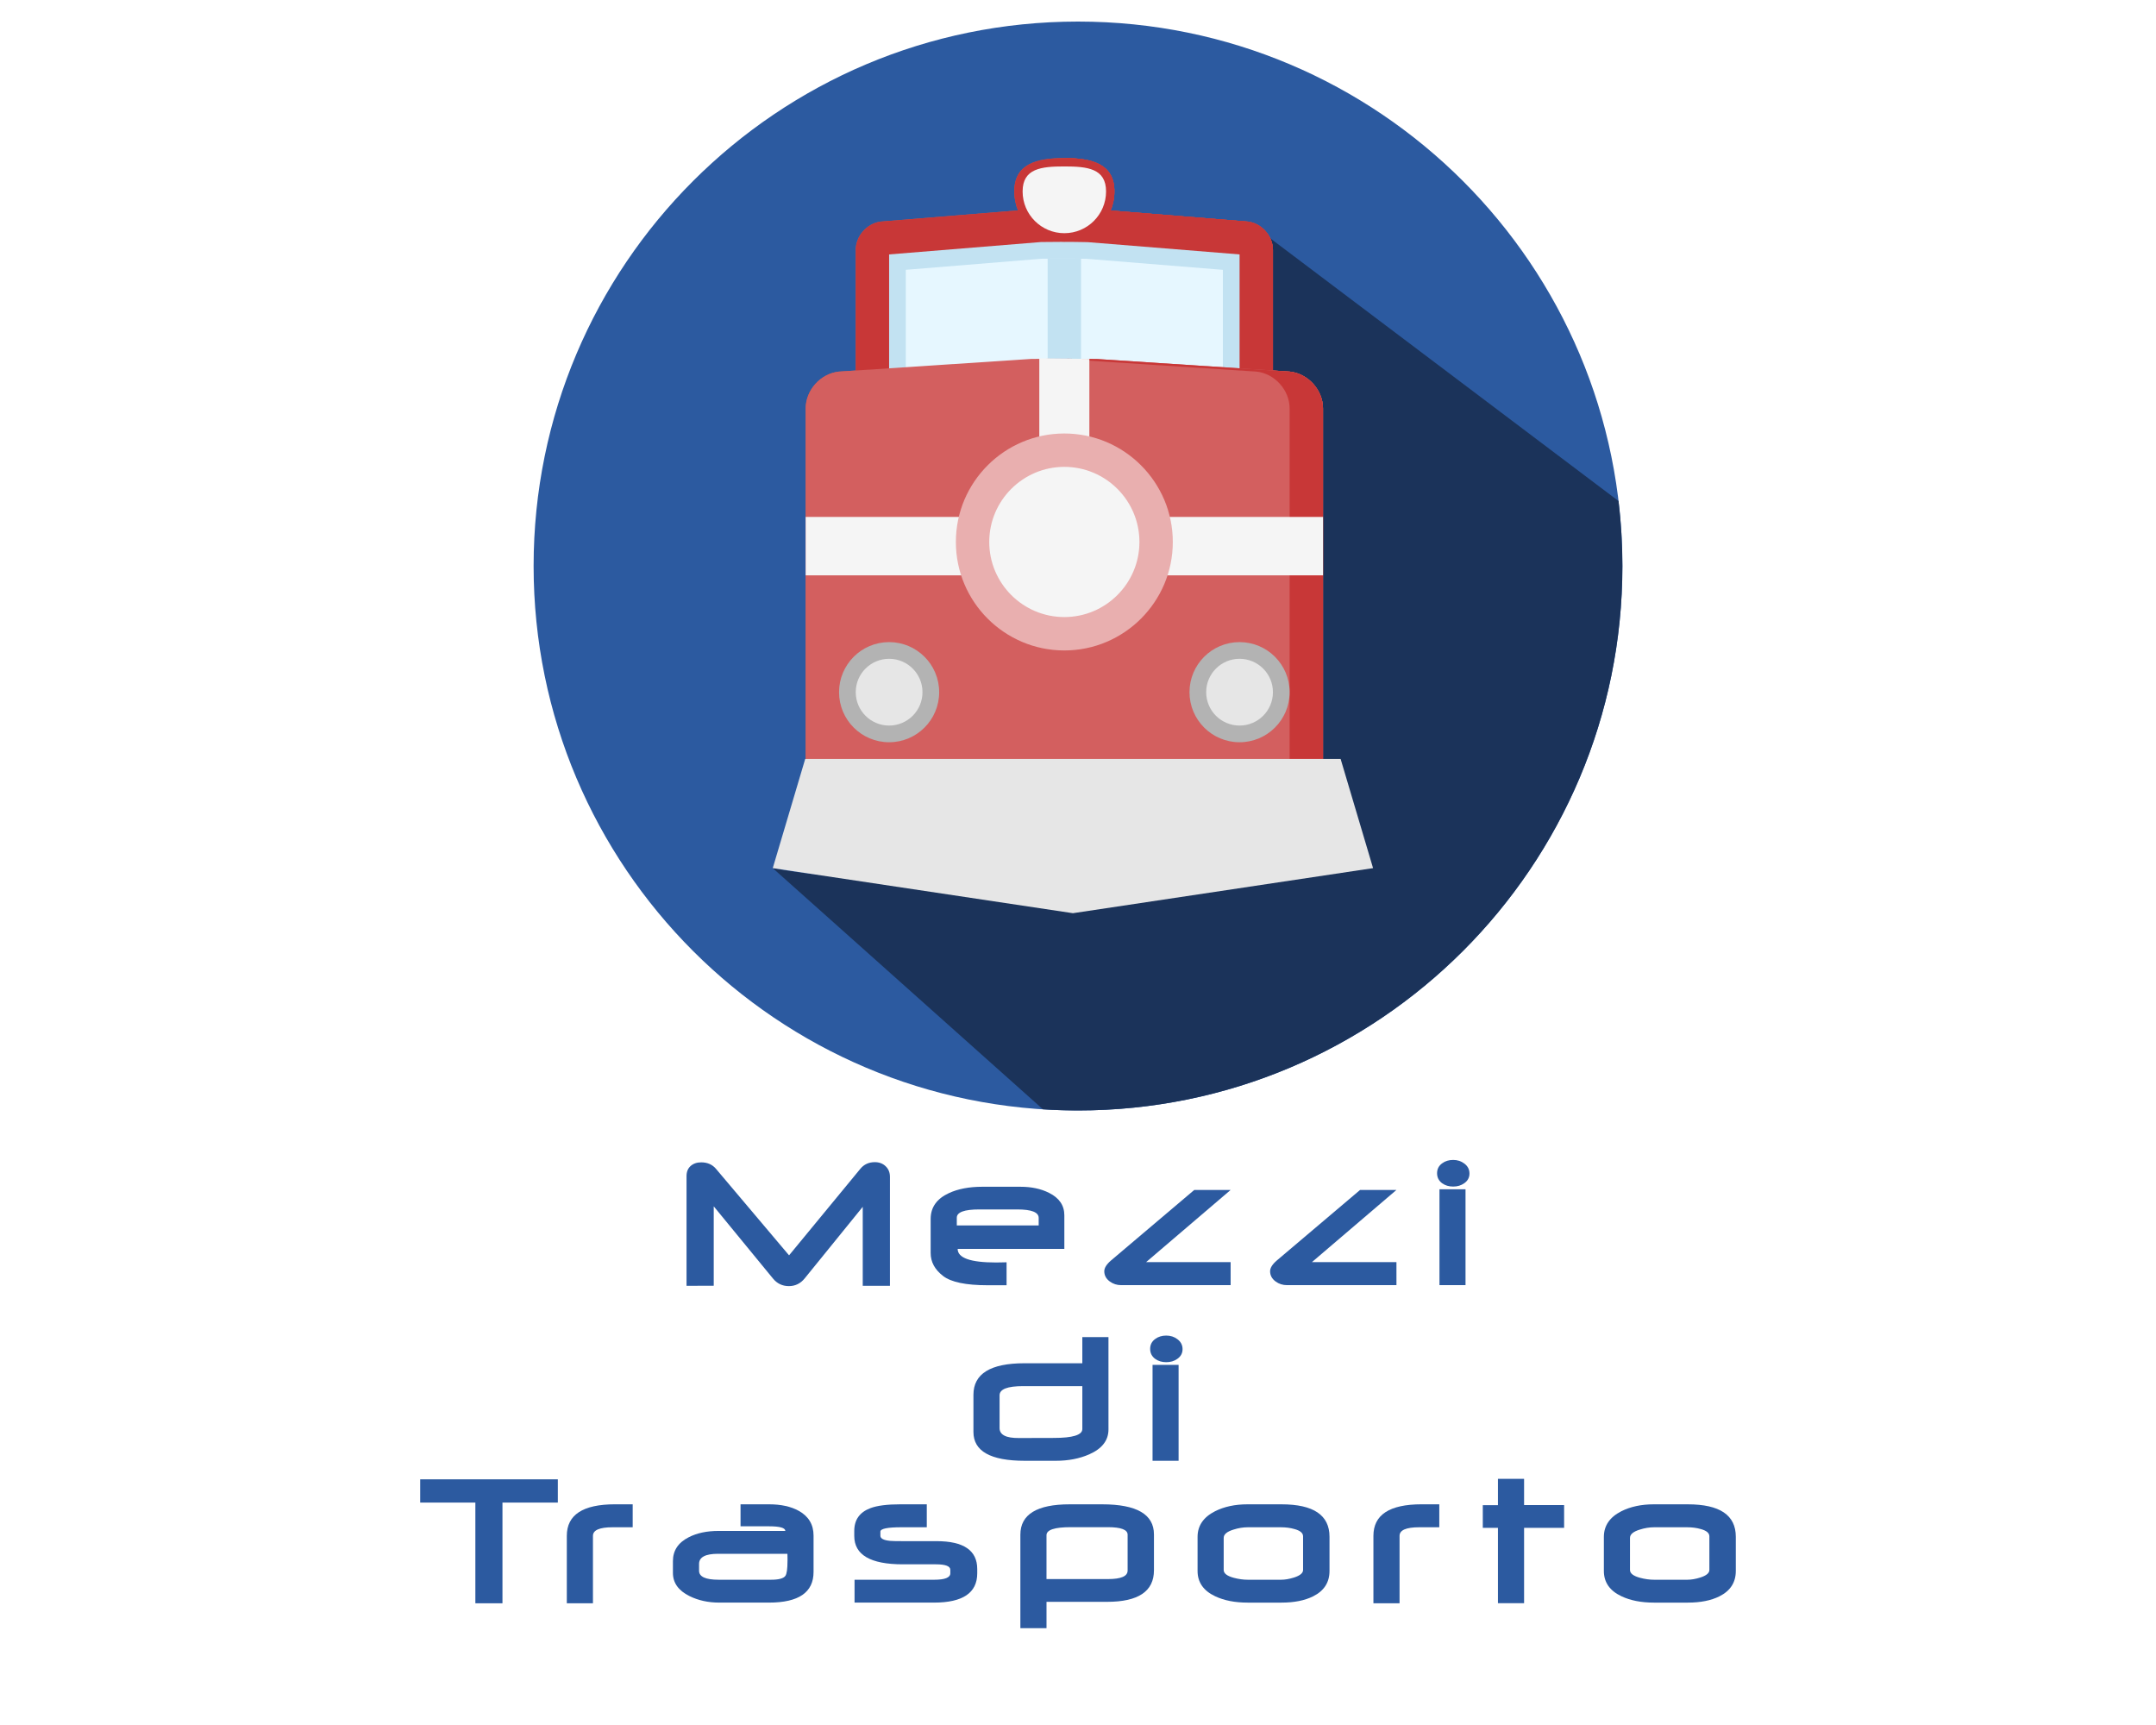
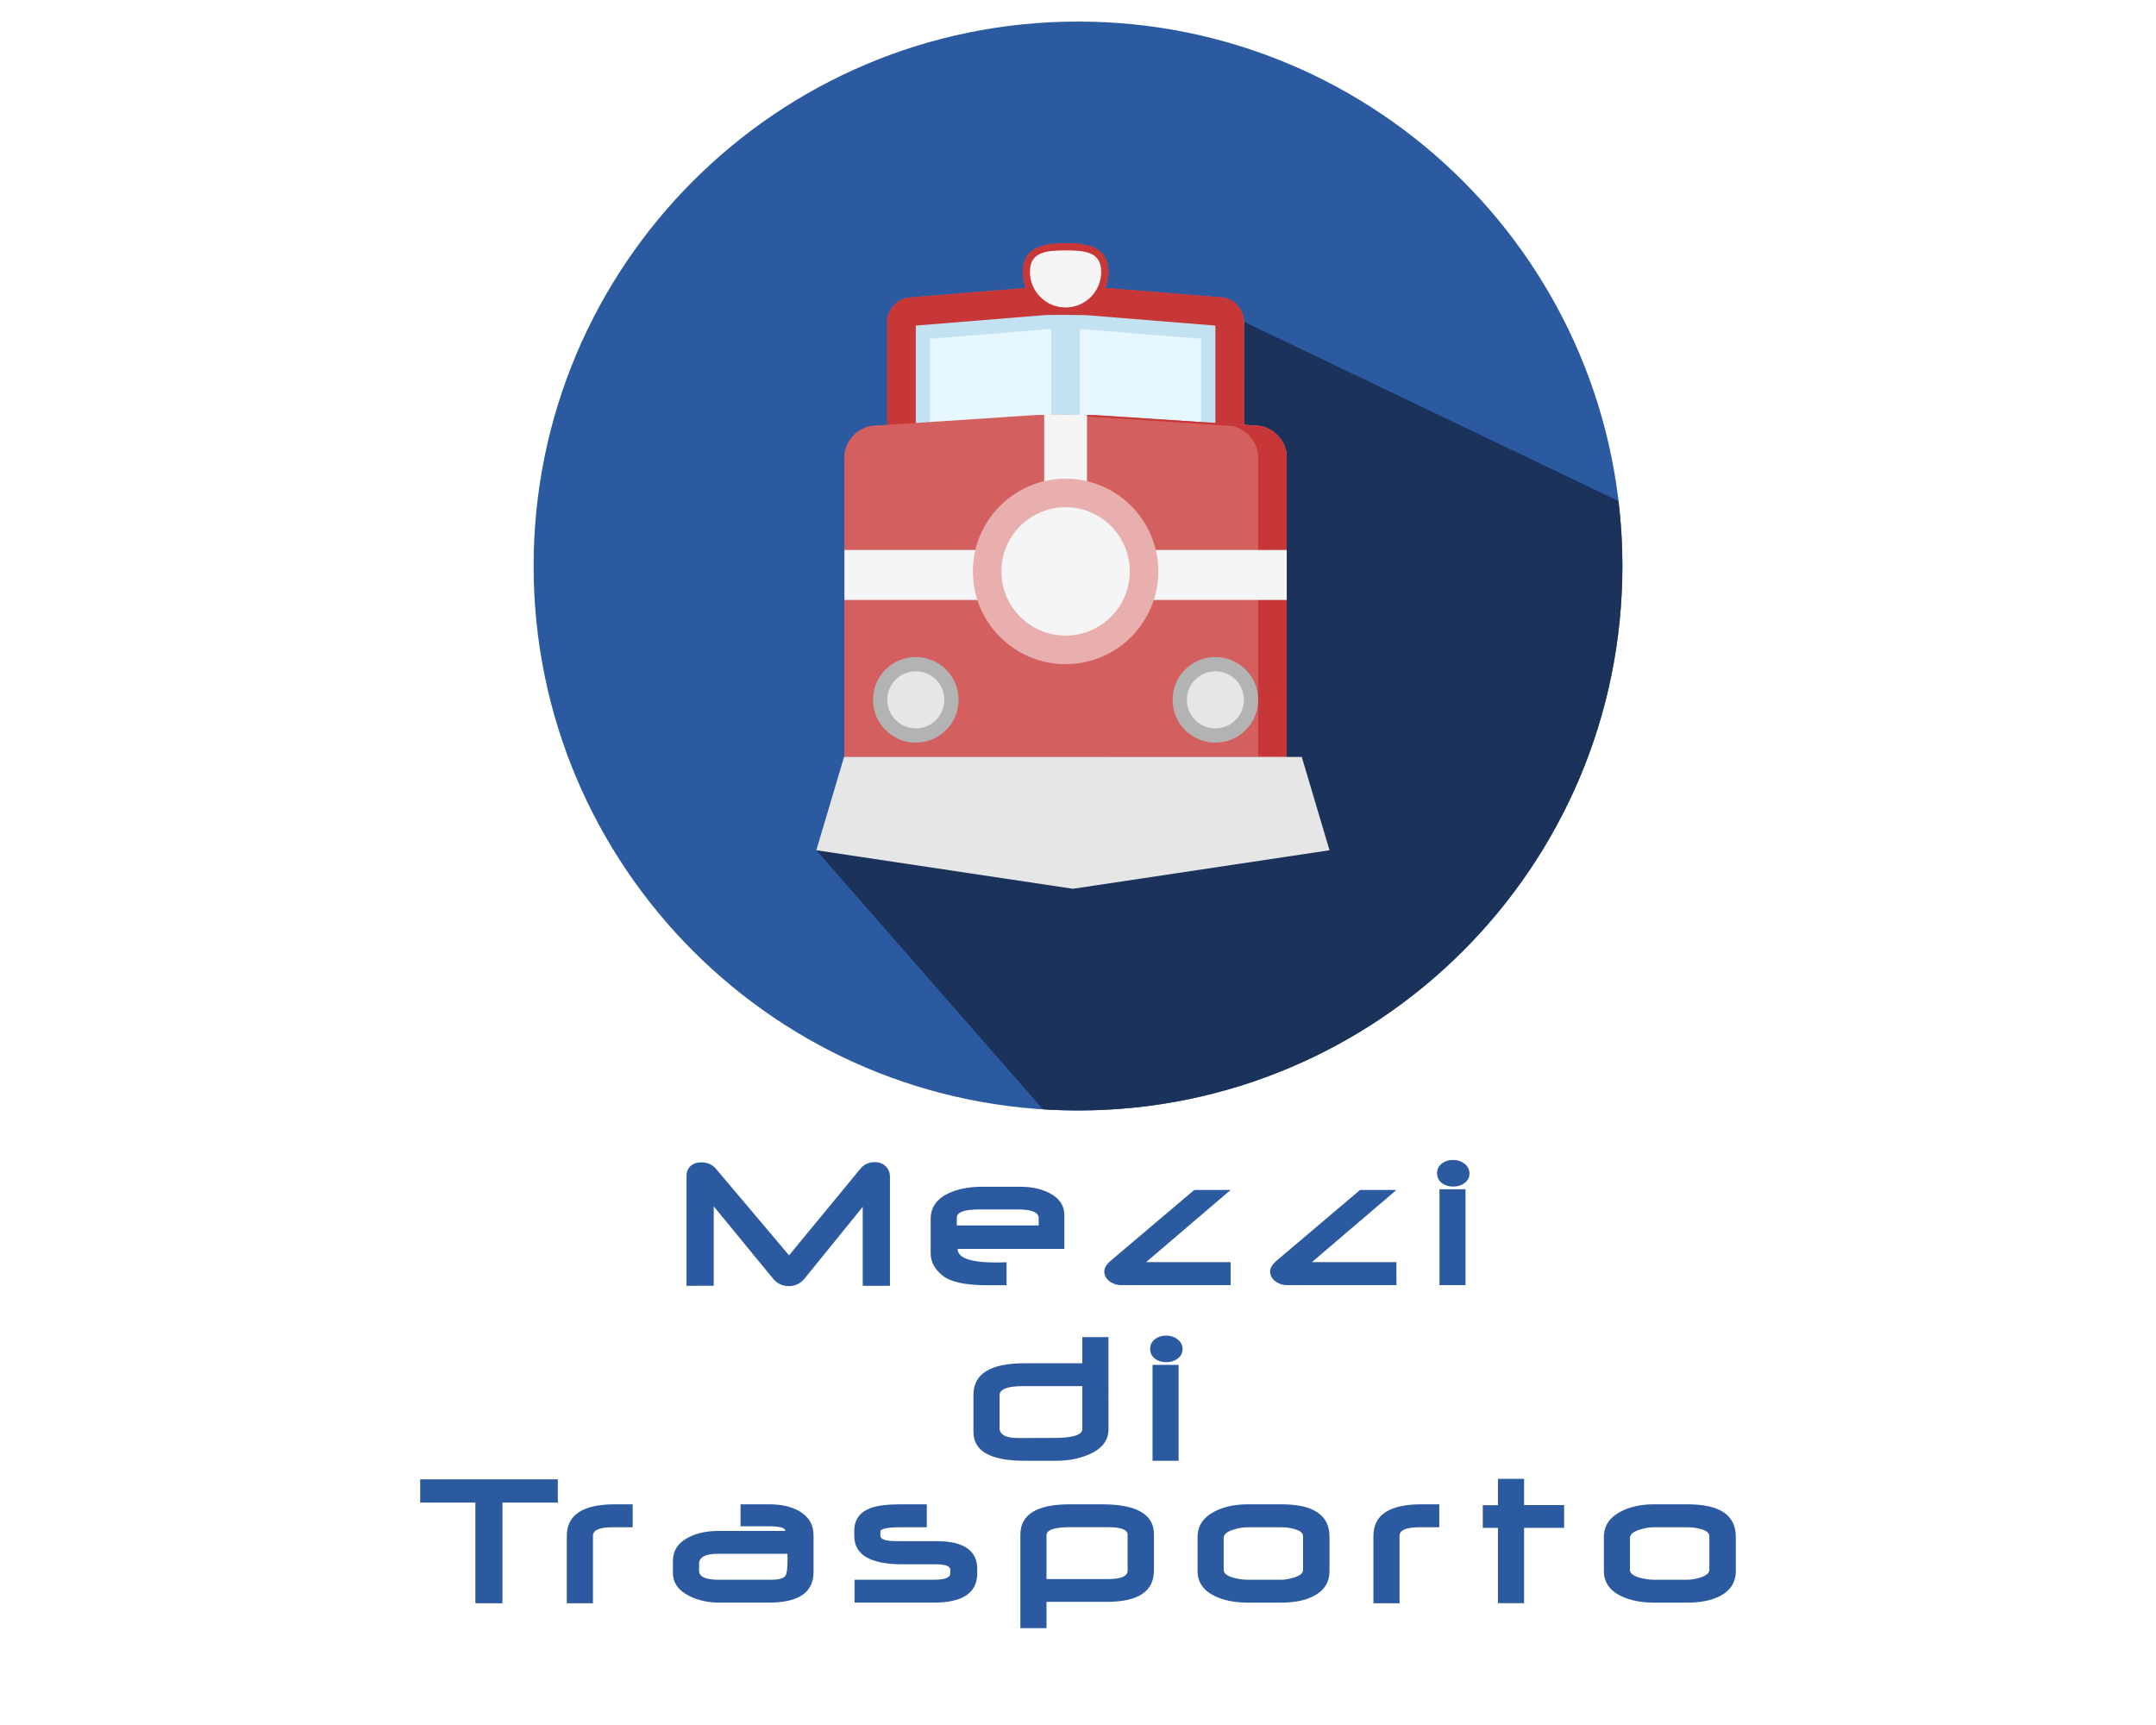
<svg xmlns="http://www.w3.org/2000/svg" version="1.1" id="Layer_1" x="0px" y="0px" viewBox="0 0 200 160" xml:space="preserve" width="200" height="160">
  <defs id="defs53">










	
	






		
		
		
	














</defs>
  <g id="g20">
</g>
  <g id="g22">
</g>
  <g id="g24">
</g>
  <g id="g26">
</g>
  <g id="g28">
</g>
  <g id="g30">
</g>
  <g id="g32">
</g>
  <g id="g34">
</g>
  <g id="g36">
</g>
  <g id="g38">
</g>
  <g id="g40">
</g>
  <g id="g42">
</g>
  <g id="g44">
</g>
  <g id="g46">
</g>
  <g id="g48">
</g>
  <g id="g1038" transform="matrix(0.1147234,0,0,0.1147234,-87.04525,72.83119)">
</g>
  <g id="g1040" transform="matrix(0.1147234,0,0,0.1147234,-87.04525,72.83119)">
</g>
  <g id="g1042" transform="matrix(0.1147234,0,0,0.1147234,-87.04525,72.83119)">
</g>
  <g id="g1044" transform="matrix(0.1147234,0,0,0.1147234,-87.04525,72.83119)">
</g>
  <g id="g1046" transform="matrix(0.1147234,0,0,0.1147234,-87.04525,72.83119)">
</g>
  <g id="g1048" transform="matrix(0.1147234,0,0,0.1147234,-87.04525,72.83119)">
</g>
  <g id="g1050" transform="matrix(0.1147234,0,0,0.1147234,-87.04525,72.83119)">
</g>
  <g id="g1052" transform="matrix(0.1147234,0,0,0.1147234,-87.04525,72.83119)">
</g>
  <g id="g1054" transform="matrix(0.1147234,0,0,0.1147234,-87.04525,72.83119)">
</g>
  <g id="g1056" transform="matrix(0.1147234,0,0,0.1147234,-87.04525,72.83119)">
</g>
  <g id="g1058" transform="matrix(0.1147234,0,0,0.1147234,-87.04525,72.83119)">
</g>
  <g id="g1060" transform="matrix(0.1147234,0,0,0.1147234,-87.04525,72.83119)">
</g>
  <g id="g1062" transform="matrix(0.1147234,0,0,0.1147234,-87.04525,72.83119)">
</g>
  <g id="g1064" transform="matrix(0.1147234,0,0,0.1147234,-87.04525,72.83119)">
</g>
  <g id="g1066" transform="matrix(0.1147234,0,0,0.1147234,-87.04525,72.83119)">
</g>
  <g id="g3215" transform="translate(4.636604,-23.75589)">
    <circle style="fill:#2c5aa0;fill-opacity:1;stroke-width:0.197" cx="95.363" cy="76.256" r="50.5" id="circle2-1" />
-     <path style="fill:#1b335a;fill-opacity:1;stroke-width:0.197" d="M 145.504,70.228 111.144,44.312 c -0.151,23.554 -2.563,67.497 -44.096,59.966 l 25.063,22.371 c 1.076,0.069 2.16,0.107 3.253,0.107 27.89,0 50.5,-22.61 50.5,-50.5 0,-2.04 -0.124,-4.051 -0.359,-6.027 z" id="path4-9" />
+     <path style="fill:#1b335a;fill-opacity:1;stroke-width:0.197" d="M 145.504,70.228 110.754,53.597 c -0.151,23.554 1.323,43.475 -39.666,49.022 l 21.022,24.029 c 1.076,0.069 2.16,0.107 3.253,0.107 27.89,0 50.5,-22.61 50.5,-50.5 0,-2.04 -0.124,-4.051 -0.359,-6.027 z" id="path4-9" />
  </g>
  <path d="m 82.555,119.265 h -2.523 v -7.328 l -5.386,6.639 q -0.582,0.716 -1.467,0.716 -0.904,0 -1.485,-0.716 l -5.485,-6.684 v 7.364 l -2.523,0.009 V 109.083 q 0,-0.591 0.376,-0.931 0.385,-0.34 0.984,-0.34 0.868,0 1.378,0.608 l 6.773,8.017 6.612,-8.026 q 0.51,-0.617 1.342,-0.617 0.617,0 1.011,0.385 0.394,0.376 0.394,0.984 z" id="path3486" style="font-size:18.324px;font-family:Neuropolitical;-inkscape-font-specification:Neuropolitical;letter-spacing:2.945px;fill:#2c5aa0;stroke-width:1.963;stroke-linecap:round;stroke-linejoin:round" />
  <path d="m 98.733,115.838 h -9.896 q 0,1.262 3.552,1.262 0.233,0 0.564,-0.009 0.331,-0.009 0.421,-0.009 v 2.129 h -1.763 q -3.015,0 -4.125,-0.859 -1.154,-0.886 -1.154,-2.129 v -3.158 q 0,-1.619 1.691,-2.398 1.271,-0.591 3.105,-0.591 h 3.525 q 1.539,0 2.657,0.564 1.423,0.707 1.423,2.085 z m -2.38,-2.174 v -0.698 q 0,-0.787 -1.986,-0.787 h -3.525 q -2.085,0 -2.085,0.769 v 0.716 z" id="path3483" style="font-size:18.324px;font-family:Neuropolitical;-inkscape-font-specification:Neuropolitical;letter-spacing:2.945px;fill:#2c5aa0;stroke-width:1.963;stroke-linecap:round;stroke-linejoin:round" />
  <path d="M 114.159,119.202 H 104.004 q -0.591,0 -1.056,-0.34 -0.51,-0.376 -0.51,-0.948 0,-0.465 0.626,-1.002 l 7.721,-6.54 h 3.373 l -7.838,6.693 h 7.838 z" id="path3480" style="font-size:18.324px;font-family:Neuropolitical;-inkscape-font-specification:Neuropolitical;letter-spacing:2.945px;fill:#2c5aa0;stroke-width:1.963;stroke-linecap:round;stroke-linejoin:round" />
  <path d="m 129.541,119.202 h -10.155 q -0.591,0 -1.056,-0.34 -0.51,-0.376 -0.51,-0.948 0,-0.465 0.626,-1.002 l 7.721,-6.54 h 3.373 l -7.838,6.693 h 7.838 z" id="path3477" style="font-size:18.324px;font-family:Neuropolitical;-inkscape-font-specification:Neuropolitical;letter-spacing:2.945px;fill:#2c5aa0;stroke-width:1.963;stroke-linecap:round;stroke-linejoin:round" />
  <path d="m 136.315,108.85 q 0,0.564 -0.492,0.904 -0.429,0.304 -1.02,0.304 -0.599,0 -1.02,-0.304 -0.474,-0.349 -0.474,-0.931 0,-0.582 0.474,-0.922 0.421,-0.313 1.02,-0.313 0.591,0 1.029,0.331 0.483,0.358 0.483,0.931 z m -0.367,10.352 h -2.416 v -8.894 h 2.416 z" id="path3474" style="font-size:18.324px;font-family:Neuropolitical;-inkscape-font-specification:Neuropolitical;letter-spacing:2.945px;fill:#2c5aa0;stroke-width:1.963;stroke-linecap:round;stroke-linejoin:round" />
  <path d="m 102.827,132.586 q 0,1.521 -1.781,2.308 -1.36,0.599 -3.105,0.599 h -2.881 q -4.76,0 -4.76,-2.675 v -3.445 q 0,-2.926 4.733,-2.926 h 5.368 v -2.425 h 2.425 z m -2.425,-0.036 v -3.982 h -5.485 q -2.192,0 -2.192,0.85 v 3.042 q 0,0.939 1.798,0.922 l 3.23,-0.009 q 2.648,0 2.648,-0.823 z" id="path3471" style="font-size:18.324px;font-family:Neuropolitical;-inkscape-font-specification:Neuropolitical;letter-spacing:2.945px;fill:#2c5aa0;stroke-width:1.963;stroke-linecap:round;stroke-linejoin:round" />
  <path d="m 109.699,125.141 q 0,0.564 -0.492,0.904 -0.429,0.304 -1.02,0.304 -0.599,0 -1.02,-0.304 -0.474,-0.349 -0.474,-0.931 0,-0.582 0.474,-0.922 0.421,-0.313 1.02,-0.313 0.591,0 1.029,0.331 0.483,0.358 0.483,0.931 z m -0.367,10.352 h -2.416 v -8.894 h 2.416 z" id="path3468" style="font-size:18.324px;font-family:Neuropolitical;-inkscape-font-specification:Neuropolitical;letter-spacing:2.945px;fill:#2c5aa0;stroke-width:1.963;stroke-linecap:round;stroke-linejoin:round" />
  <path d="m 51.747,139.369 h -5.136 v 9.341 H 44.097 v -9.341 h -5.118 v -2.156 h 12.768 z" id="path3465" style="font-size:18.324px;font-family:Neuropolitical;-inkscape-font-specification:Neuropolitical;letter-spacing:2.945px;fill:#2c5aa0;stroke-width:1.963;stroke-linecap:round;stroke-linejoin:round" />
  <path d="m 58.691,141.659 h -1.861 q -1.825,0 -1.825,0.796 v 6.254 h -2.425 v -6.254 q 0,-2.926 4.474,-2.926 h 1.637 z" id="path3462" style="font-size:18.324px;font-family:Neuropolitical;-inkscape-font-specification:Neuropolitical;letter-spacing:2.945px;fill:#2c5aa0;stroke-width:1.963;stroke-linecap:round;stroke-linejoin:round" />
  <path d="m 75.469,145.802 q 0,2.845 -4.134,2.845 h -4.617 q -1.539,0 -2.765,-0.608 -1.53,-0.761 -1.53,-2.147 v -1.092 q 0,-1.467 1.458,-2.21 1.145,-0.591 2.774,-0.591 h 6.192 q 0,-0.429 -1.512,-0.429 h -2.639 v -2.04 h 2.639 q 1.673,0 2.765,0.608 1.369,0.761 1.369,2.299 z m -2.416,-1.02 v -0.259 l -0.009,-0.403 H 66.611 q -1.763,0 -1.763,0.939 v 0.635 q 0,0.832 1.816,0.832 h 4.867 q 1.065,0 1.324,-0.358 0.197,-0.277 0.197,-1.387 z" id="path3459" style="font-size:18.324px;font-family:Neuropolitical;-inkscape-font-specification:Neuropolitical;letter-spacing:2.945px;fill:#2c5aa0;stroke-width:1.963;stroke-linecap:round;stroke-linejoin:round" />
  <path d="m 90.653,145.927 q 0,2.72 -4.008,2.72 h -7.373 v -2.12 h 7.381 q 1.503,0 1.503,-0.599 v -0.322 q 0,-0.51 -1.342,-0.51 h -3.069 q -4.5,0 -4.5,-2.631 v -0.465 q 0,-1.548 1.494,-2.112 0.939,-0.358 2.8,-0.358 h 2.434 v 2.129 h -2.353 q -1.951,0 -1.951,0.403 v 0.385 q 0,0.385 0.895,0.474 0.242,0.027 1.19,0.027 h 3.132 q 3.767,0 3.767,2.586 z" id="path3456" style="font-size:18.324px;font-family:Neuropolitical;-inkscape-font-specification:Neuropolitical;letter-spacing:2.945px;fill:#2c5aa0;stroke-width:1.963;stroke-linecap:round;stroke-linejoin:round" />
  <path d="m 107.046,145.65 q 0,2.926 -4.348,2.926 h -5.619 v 2.443 H 94.654 v -8.67 q 0,-2.818 4.581,-2.818 h 3.006 q 4.805,0 4.805,2.792 z m -2.443,0.027 v -3.328 q 0,-0.698 -1.834,-0.698 h -3.454 q -2.237,0 -2.237,0.743 v 4.071 h 5.699 q 1.825,0 1.825,-0.787 z" id="path3453" style="font-size:18.324px;font-family:Neuropolitical;-inkscape-font-specification:Neuropolitical;letter-spacing:2.945px;fill:#2c5aa0;stroke-width:1.963;stroke-linecap:round;stroke-linejoin:round" />
  <path d="m 123.331,145.713 q 0,1.593 -1.521,2.353 -1.163,0.582 -2.935,0.582 h -3.14 q -1.772,0 -3.015,-0.591 -1.628,-0.769 -1.628,-2.344 v -3.158 q 0,-1.557 1.619,-2.38 1.279,-0.644 3.015,-0.644 h 3.149 q 4.456,0 4.456,3.006 z m -2.452,-0.089 v -3.123 q 0,-0.465 -0.814,-0.68 -0.564,-0.161 -1.244,-0.161 h -3.069 q -0.653,0 -1.324,0.215 -0.913,0.277 -0.913,0.769 v 2.979 q 0,0.474 0.939,0.725 0.671,0.179 1.306,0.179 h 3.069 q 0.555,0 1.208,-0.206 0.841,-0.268 0.841,-0.698 z" id="path3450" style="font-size:18.324px;font-family:Neuropolitical;-inkscape-font-specification:Neuropolitical;letter-spacing:2.945px;fill:#2c5aa0;stroke-width:1.963;stroke-linecap:round;stroke-linejoin:round" />
  <path d="m 133.515,141.659 h -1.861 q -1.825,0 -1.825,0.796 v 6.254 h -2.425 v -6.254 q 0,-2.926 4.474,-2.926 h 1.637 z" id="path3447" style="font-size:18.324px;font-family:Neuropolitical;-inkscape-font-specification:Neuropolitical;letter-spacing:2.945px;fill:#2c5aa0;stroke-width:1.963;stroke-linecap:round;stroke-linejoin:round" />
  <path d="m 145.094,141.713 h -3.713 v 6.988 h -2.425 v -6.988 h -1.405 v -2.103 h 1.405 v -2.443 h 2.425 v 2.434 h 3.713 z" id="path3444" style="font-size:18.324px;font-family:Neuropolitical;-inkscape-font-specification:Neuropolitical;letter-spacing:2.945px;fill:#2c5aa0;stroke-width:1.963;stroke-linecap:round;stroke-linejoin:round" />
  <path d="m 161.021,145.713 q 0,1.593 -1.521,2.353 -1.163,0.582 -2.935,0.582 h -3.14 q -1.772,0 -3.015,-0.591 -1.628,-0.769 -1.628,-2.344 v -3.158 q 0,-1.557 1.619,-2.38 1.279,-0.644 3.015,-0.644 h 3.149 q 4.456,0 4.456,3.006 z m -2.452,-0.089 v -3.123 q 0,-0.465 -0.814,-0.68 -0.564,-0.161 -1.244,-0.161 h -3.069 q -0.653,0 -1.324,0.215 -0.913,0.277 -0.913,0.769 v 2.979 q 0,0.474 0.939,0.725 0.671,0.179 1.306,0.179 h 3.069 q 0.555,0 1.208,-0.206 0.841,-0.268 0.841,-0.698 z" id="path3441" style="font-size:18.324px;font-family:Neuropolitical;-inkscape-font-specification:Neuropolitical;letter-spacing:2.945px;fill:#2c5aa0;stroke-width:1.963;stroke-linecap:round;stroke-linejoin:round" />
-   <path style="fill:#cc584c;stroke-width:0.194" d="M 118.084,35.562 V 23.178 c 0,-1.277 -1.036,-2.457 -2.303,-2.622 l -14.727,-1.19 c -1.276,-0.033 -3.366,-0.038 -4.643,-0.012 l -14.726,1.202 c -1.266,0.164 -2.303,1.344 -2.303,2.621 v 12.385 z" id="path4103" />
-   <path style="fill:#bf5347;stroke-width:0.194" d="m 115.781,20.556 -14.727,-1.19 c -1.027,-0.026 -2.574,-0.034 -3.807,-0.022 0.544,0.005 1.06,0.012 1.485,0.022 l 14.727,1.19 c 1.266,0.165 2.303,1.344 2.303,2.622 v 12.385 h 2.322 V 23.178 c 0,-1.277 -1.036,-2.457 -2.303,-2.622 z" id="path4105" />
-   <path style="fill:#c2e2f2;stroke-width:0.194" d="M 82.478,34.788 V 23.598 l 14.09,-1.149 c 0.516,-0.01 1.155,-0.015 1.811,-0.015 0.89,0 1.814,0.009 2.513,0.025 l 14.096,1.139 v 11.189 z" id="path4107" />
-   <path style="fill:#cceeff;stroke-width:0.194" d="M 84.026,35.562 V 25.026 l 12.619,-1.029 c 0.499,-0.009 1.108,-0.013 1.734,-0.013 0.858,0 1.749,0.008 2.433,0.023 l 12.628,1.021 v 10.535 z" id="path4109" />
-   <rect id="SVGCleanerId_0" x="97.185" y="23.952" style="fill:#c2e2f2;stroke-width:0.194" width="3.096" height="10.062" />
-   <path style="fill:#cc584c;stroke-width:0.194" d="M 122.728,70.394 V 37.885 c 0,-1.703 -1.386,-3.242 -3.08,-3.417 l -17.82,-1.163 c -1.702,-0.035 -4.489,-0.041 -6.192,-0.012 l -17.82,1.176 c -1.694,0.176 -3.079,1.714 -3.079,3.417 v 32.509 z" id="path4112" />
-   <path style="fill:#bf5347;stroke-width:0.194" d="m 119.648,34.467 -17.82,-1.163 c -1.368,-0.028 -3.426,-0.036 -5.068,-0.024 0.722,0.005 1.409,0.014 1.972,0.024 l 17.82,1.163 c 1.694,0.176 3.08,1.714 3.08,3.417 v 32.509 h 3.096 V 37.885 c 0,-1.703 -1.386,-3.241 -3.08,-3.417 z" id="path4114" />
-   <path style="fill:#994239;stroke-width:0.194" d="M 101.055,47.947 V 33.29 C 99.366,33.268 96.411,33.24 96.411,33.24 V 47.947 H 74.738 v 5.418 h 20.899 5.418 21.673 v -5.418 z" id="path4116" />
-   <circle style="fill:#f5f5f5;stroke-width:0.194" cx="98.733" cy="50.269" r="8.514" id="circle4118" />
-   <circle style="fill:none;stroke:#242424;stroke-width:0.774;stroke-miterlimit:10" cx="98.733" cy="50.269" r="8.514" id="circle4138" />
-   <circle style="fill:#b3b3b3;stroke-width:0.194" cx="82.478" cy="64.202" r="4.644" id="circle4140" />
-   <circle style="fill:#e6e6e6;stroke-width:0.194" cx="82.478" cy="64.202" r="3.096" id="circle4142" />
-   <circle style="fill:#b3b3b3;stroke-width:0.194" cx="114.987" cy="64.202" r="4.644" id="circle4144" />
-   <circle style="fill:#e6e6e6;stroke-width:0.194" cx="114.987" cy="64.202" r="3.096" id="circle4146" />
-   <path style="fill:#cc584c;stroke-width:0.194" d="m 103.377,17.76 c 0,2.564 -2.081,4.644 -4.644,4.644 -2.564,0 -4.644,-2.081 -4.644,-4.644 0,-2.564 2.08,-3.096 4.644,-3.096 2.564,0 4.644,0.533 4.644,3.096 z" id="path4148" />
-   <path style="fill:#bf5347;stroke-width:0.194" d="m 98.733,14.663 c -0.131,0 -0.259,0.002 -0.387,0.005 2.383,0.055 4.257,0.656 4.257,3.091 0,2.434 -1.874,4.428 -4.257,4.625 0.128,0.011 0.256,0.019 0.387,0.019 2.564,0 4.644,-2.081 4.644,-4.644 0,-2.564 -2.08,-3.096 -4.644,-3.096 z" id="path4150" />
-   <path id="SVGCleanerId_1" style="fill:#f5f5f5;stroke-width:0.194" d="m 102.603,17.76 c 0,2.138 -1.732,3.87 -3.87,3.87 -2.137,0 -3.87,-1.732 -3.87,-3.87 0,-2.138 1.733,-2.322 3.87,-2.322 2.138,0 3.87,0.184 3.87,2.322 z" />
-   <path style="fill:#c83737;stroke-width:0.194" d="M 118.084,35.562 V 23.178 c 0,-1.277 -1.036,-2.457 -2.303,-2.622 l -14.727,-1.19 c -1.276,-0.033 -3.366,-0.038 -4.643,-0.012 l -14.726,1.202 c -1.266,0.164 -2.303,1.344 -2.303,2.621 v 12.385 z" id="path4153" />
-   <path style="fill:#c83737;stroke-width:0.194" d="m 115.781,20.556 -14.727,-1.19 c -1.027,-0.026 -2.574,-0.034 -3.807,-0.022 0.544,0.005 1.06,0.012 1.485,0.022 l 14.727,1.19 c 1.266,0.165 2.303,1.344 2.303,2.622 v 12.385 h 2.322 V 23.178 c 0,-1.277 -1.036,-2.457 -2.303,-2.622 z" id="path4155" />
-   <path style="fill:#c2e2f2;stroke-width:0.194" d="M 82.478,34.788 V 23.598 l 14.09,-1.149 c 0.516,-0.01 1.155,-0.015 1.811,-0.015 0.89,0 1.814,0.009 2.513,0.025 l 14.096,1.139 v 11.189 z" id="path4157" />
-   <path style="fill:#e6f7ff;stroke-width:0.194" d="M 84.026,35.562 V 25.026 l 12.619,-1.029 c 0.499,-0.009 1.108,-0.013 1.734,-0.013 0.858,0 1.749,0.008 2.433,0.023 l 12.628,1.021 v 10.535 z" id="path4159" />
-   <g id="g4162" transform="matrix(0.1935089,0,0,0.1935089,49.19442,4.60103)">
-     <rect id="SVGCleanerId_0_1_" x="248" y="100" style="fill:#c2e2f2" width="16" height="52" />
-   </g>
-   <path style="fill:#d35f5f;stroke-width:0.194" d="M 122.728,70.394 V 37.885 c 0,-1.703 -1.386,-3.242 -3.08,-3.417 l -17.82,-1.163 c -1.702,-0.035 -4.489,-0.041 -6.192,-0.012 l -17.82,1.176 c -1.694,0.176 -3.079,1.714 -3.079,3.417 v 32.509 z" id="path4164" />
-   <path style="fill:#c83737;stroke-width:0.194" d="m 119.648,34.467 -17.82,-1.163 c -1.368,-0.028 -3.426,-0.036 -5.068,-0.024 0.722,0.005 1.409,0.014 1.972,0.024 l 17.82,1.163 c 1.694,0.176 3.08,1.714 3.08,3.417 v 32.509 h 3.096 V 37.885 c 0,-1.703 -1.386,-3.241 -3.08,-3.417 z" id="path4166" />
-   <g id="g4172" transform="matrix(0.1935089,0,0,0.1935089,49.19442,4.60103)">
-     <path style="fill:#f5f5f5" d="M 268,224 V 148.256 C 259.272,148.144 244,148 244,148 v 76 H 132 v 28 h 108 28 112 v -28 z" id="path4168" />
-     <circle style="fill:#f5f5f5" cx="256" cy="236" r="44" id="circle4170" />
-   </g>
-   <polygon style="fill:#e6e6e6" points="124,340 388,340 404,407.952 256,436 108,407.952 " id="polygon4174" transform="matrix(0.1881336,0,0,0.1490447,51.36602,19.71886)" />
-   <path style="fill:#e9afaf;stroke-width:0.194" d="m 98.733,60.332 c -5.548,0 -10.062,-4.514 -10.062,-10.062 0,-5.548 4.514,-10.062 10.062,-10.062 5.548,0 10.062,4.514 10.062,10.062 0,5.548 -4.514,10.062 -10.062,10.062 z m 0,-17.029 c -3.842,0 -6.966,3.125 -6.966,6.966 0,3.842 3.126,6.966 6.966,6.966 3.841,0 6.966,-3.125 6.966,-6.966 0,-3.842 -3.126,-6.966 -6.966,-6.966 z" id="path4192" />
-   <circle style="fill:#b3b3b3;stroke-width:0.194" cx="82.478" cy="64.202" r="4.644" id="circle4194" />
-   <circle style="fill:#e6e6e6;stroke-width:0.194" cx="82.478" cy="64.202" r="3.096" id="circle4196" />
-   <circle style="fill:#b3b3b3;stroke-width:0.194" cx="114.987" cy="64.202" r="4.644" id="circle4198" />
-   <circle style="fill:#e6e6e6;stroke-width:0.194" cx="114.987" cy="64.202" r="3.096" id="circle4200" />
-   <path style="fill:#c83737;stroke-width:0.194" d="m 103.377,17.76 c 0,2.564 -2.081,4.644 -4.644,4.644 -2.564,0 -4.644,-2.081 -4.644,-4.644 0,-2.564 2.08,-3.096 4.644,-3.096 2.564,0 4.644,0.533 4.644,3.096 z" id="path4202" />
-   <path style="fill:#c83737;stroke-width:0.194" d="m 98.733,14.663 c -0.131,0 -0.259,0.002 -0.387,0.005 2.383,0.055 4.257,0.656 4.257,3.091 0,2.434 -1.874,4.428 -4.257,4.625 0.128,0.011 0.256,0.019 0.387,0.019 2.564,0 4.644,-2.081 4.644,-4.644 0,-2.564 -2.08,-3.096 -4.644,-3.096 z" id="path4204" />
-   <g id="g4207" transform="matrix(0.1935089,0,0,0.1935089,49.19442,4.60103)">
-     <path id="SVGCleanerId_1_1_" style="fill:#f5f5f5" d="m 276,68 c 0,11.048 -8.952,20 -20,20 -11.044,0 -20,-8.952 -20,-20 0,-11.048 8.956,-12 20,-12 11.048,0 20,0.952 20,12 z" />
+   <g id="g561" transform="matrix(0.854878,0,0,0.854878,14.44373,10.02717)">
+     <path style="fill:#cc584c;stroke-width:0.194" d="M 118.084,35.562 V 23.178 c 0,-1.277 -1.036,-2.457 -2.303,-2.622 l -14.727,-1.19 c -1.276,-0.033 -3.366,-0.038 -4.643,-0.012 l -14.726,1.202 c -1.266,0.164 -2.303,1.344 -2.303,2.621 v 12.385 z" id="path4103" />
+     <path style="fill:#bf5347;stroke-width:0.194" d="m 115.781,20.556 -14.727,-1.19 c -1.027,-0.026 -2.574,-0.034 -3.807,-0.022 0.544,0.005 1.06,0.012 1.485,0.022 l 14.727,1.19 c 1.266,0.165 2.303,1.344 2.303,2.622 v 12.385 h 2.322 V 23.178 c 0,-1.277 -1.036,-2.457 -2.303,-2.622 z" id="path4105" />
+     <path style="fill:#c2e2f2;stroke-width:0.194" d="M 82.478,34.788 V 23.598 l 14.09,-1.149 c 0.516,-0.01 1.155,-0.015 1.811,-0.015 0.89,0 1.814,0.009 2.513,0.025 l 14.096,1.139 v 11.189 z" id="path4107" />
+     <path style="fill:#cceeff;stroke-width:0.194" d="M 84.026,35.562 V 25.026 l 12.619,-1.029 c 0.499,-0.009 1.108,-0.013 1.734,-0.013 0.858,0 1.749,0.008 2.433,0.023 l 12.628,1.021 v 10.535 z" id="path4109" />
+     <rect id="SVGCleanerId_0" x="97.185" y="23.952" style="fill:#c2e2f2;stroke-width:0.194" width="3.096" height="10.062" />
+     <path style="fill:#cc584c;stroke-width:0.194" d="M 122.728,70.394 V 37.885 c 0,-1.703 -1.386,-3.242 -3.08,-3.417 l -17.82,-1.163 c -1.702,-0.035 -4.489,-0.041 -6.192,-0.012 l -17.82,1.176 c -1.694,0.176 -3.079,1.714 -3.079,3.417 v 32.509 z" id="path4112" />
+     <path style="fill:#bf5347;stroke-width:0.194" d="m 119.648,34.467 -17.82,-1.163 c -1.368,-0.028 -3.426,-0.036 -5.068,-0.024 0.722,0.005 1.409,0.014 1.972,0.024 l 17.82,1.163 c 1.694,0.176 3.08,1.714 3.08,3.417 v 32.509 h 3.096 V 37.885 c 0,-1.703 -1.386,-3.241 -3.08,-3.417 z" id="path4114" />
+     <path style="fill:#994239;stroke-width:0.194" d="M 101.055,47.947 V 33.29 C 99.366,33.268 96.411,33.24 96.411,33.24 V 47.947 H 74.738 v 5.418 h 20.899 5.418 21.673 v -5.418 z" id="path4116" />
+     <circle style="fill:#f5f5f5;stroke-width:0.194" cx="98.733" cy="50.269" r="8.514" id="circle4118" />
+     <circle style="fill:none;stroke:#242424;stroke-width:0.774;stroke-miterlimit:10" cx="98.733" cy="50.269" r="8.514" id="circle4138" />
+     <circle style="fill:#b3b3b3;stroke-width:0.194" cx="82.478" cy="64.202" r="4.644" id="circle4140" />
+     <circle style="fill:#e6e6e6;stroke-width:0.194" cx="82.478" cy="64.202" r="3.096" id="circle4142" />
+     <circle style="fill:#b3b3b3;stroke-width:0.194" cx="114.987" cy="64.202" r="4.644" id="circle4144" />
+     <circle style="fill:#e6e6e6;stroke-width:0.194" cx="114.987" cy="64.202" r="3.096" id="circle4146" />
+     <path style="fill:#cc584c;stroke-width:0.194" d="m 103.377,17.76 c 0,2.564 -2.081,4.644 -4.644,4.644 -2.564,0 -4.644,-2.081 -4.644,-4.644 0,-2.564 2.08,-3.096 4.644,-3.096 2.564,0 4.644,0.533 4.644,3.096 z" id="path4148" />
+     <path style="fill:#bf5347;stroke-width:0.194" d="m 98.733,14.663 c -0.131,0 -0.259,0.002 -0.387,0.005 2.383,0.055 4.257,0.656 4.257,3.091 0,2.434 -1.874,4.428 -4.257,4.625 0.128,0.011 0.256,0.019 0.387,0.019 2.564,0 4.644,-2.081 4.644,-4.644 0,-2.564 -2.08,-3.096 -4.644,-3.096 z" id="path4150" />
+     <path id="SVGCleanerId_1" style="fill:#f5f5f5;stroke-width:0.194" d="m 102.603,17.76 c 0,2.138 -1.732,3.87 -3.87,3.87 -2.137,0 -3.87,-1.732 -3.87,-3.87 0,-2.138 1.733,-2.322 3.87,-2.322 2.138,0 3.87,0.184 3.87,2.322 z" />
+     <path style="fill:#c83737;stroke-width:0.194" d="M 118.084,35.562 V 23.178 c 0,-1.277 -1.036,-2.457 -2.303,-2.622 l -14.727,-1.19 c -1.276,-0.033 -3.366,-0.038 -4.643,-0.012 l -14.726,1.202 c -1.266,0.164 -2.303,1.344 -2.303,2.621 v 12.385 z" id="path4153" />
+     <path style="fill:#c83737;stroke-width:0.194" d="m 115.781,20.556 -14.727,-1.19 c -1.027,-0.026 -2.574,-0.034 -3.807,-0.022 0.544,0.005 1.06,0.012 1.485,0.022 l 14.727,1.19 c 1.266,0.165 2.303,1.344 2.303,2.622 v 12.385 h 2.322 V 23.178 c 0,-1.277 -1.036,-2.457 -2.303,-2.622 z" id="path4155" />
+     <path style="fill:#c2e2f2;stroke-width:0.194" d="M 82.478,34.788 V 23.598 l 14.09,-1.149 c 0.516,-0.01 1.155,-0.015 1.811,-0.015 0.89,0 1.814,0.009 2.513,0.025 l 14.096,1.139 v 11.189 z" id="path4157" />
+     <path style="fill:#e6f7ff;stroke-width:0.194" d="M 84.026,35.562 V 25.026 l 12.619,-1.029 c 0.499,-0.009 1.108,-0.013 1.734,-0.013 0.858,0 1.749,0.008 2.433,0.023 l 12.628,1.021 v 10.535 z" id="path4159" />
+     <g id="g4162" transform="matrix(0.1935089,0,0,0.1935089,49.19442,4.60103)">
+       <rect id="SVGCleanerId_0_1_" x="248" y="100" style="fill:#c2e2f2" width="16" height="52" />
+     </g>
+     <path style="fill:#d35f5f;stroke-width:0.194" d="M 122.728,70.394 V 37.885 c 0,-1.703 -1.386,-3.242 -3.08,-3.417 l -17.82,-1.163 c -1.702,-0.035 -4.489,-0.041 -6.192,-0.012 l -17.82,1.176 c -1.694,0.176 -3.079,1.714 -3.079,3.417 v 32.509 z" id="path4164" />
+     <path style="fill:#c83737;stroke-width:0.194" d="m 119.648,34.467 -17.82,-1.163 c -1.368,-0.028 -3.426,-0.036 -5.068,-0.024 0.722,0.005 1.409,0.014 1.972,0.024 l 17.82,1.163 c 1.694,0.176 3.08,1.714 3.08,3.417 v 32.509 h 3.096 V 37.885 c 0,-1.703 -1.386,-3.241 -3.08,-3.417 z" id="path4166" />
+     <g id="g4172" transform="matrix(0.1935089,0,0,0.1935089,49.19442,4.60103)">
+       <path style="fill:#f5f5f5" d="M 268,224 V 148.256 C 259.272,148.144 244,148 244,148 v 76 H 132 v 28 h 108 28 112 v -28 z" id="path4168" />
+       <circle style="fill:#f5f5f5" cx="256" cy="236" r="44" id="circle4170" />
+     </g>
+     <polygon style="fill:#e6e6e6" points="404,407.952 256,436 108,407.952 124,340 388,340 " id="polygon4174" transform="matrix(0.1881336,0,0,0.1490447,51.36602,19.71886)" />
+     <path style="fill:#e9afaf;stroke-width:0.194" d="m 98.733,60.332 c -5.548,0 -10.062,-4.514 -10.062,-10.062 0,-5.548 4.514,-10.062 10.062,-10.062 5.548,0 10.062,4.514 10.062,10.062 0,5.548 -4.514,10.062 -10.062,10.062 z m 0,-17.029 c -3.842,0 -6.966,3.125 -6.966,6.966 0,3.842 3.126,6.966 6.966,6.966 3.841,0 6.966,-3.125 6.966,-6.966 0,-3.842 -3.126,-6.966 -6.966,-6.966 z" id="path4192" />
+     <circle style="fill:#b3b3b3;stroke-width:0.194" cx="82.478" cy="64.202" r="4.644" id="circle4194" />
+     <circle style="fill:#e6e6e6;stroke-width:0.194" cx="82.478" cy="64.202" r="3.096" id="circle4196" />
+     <circle style="fill:#b3b3b3;stroke-width:0.194" cx="114.987" cy="64.202" r="4.644" id="circle4198" />
+     <circle style="fill:#e6e6e6;stroke-width:0.194" cx="114.987" cy="64.202" r="3.096" id="circle4200" />
+     <path style="fill:#c83737;stroke-width:0.194" d="m 103.377,17.76 c 0,2.564 -2.081,4.644 -4.644,4.644 -2.564,0 -4.644,-2.081 -4.644,-4.644 0,-2.564 2.08,-3.096 4.644,-3.096 2.564,0 4.644,0.533 4.644,3.096 z" id="path4202" />
+     <path style="fill:#c83737;stroke-width:0.194" d="m 98.733,14.663 c -0.131,0 -0.259,0.002 -0.387,0.005 2.383,0.055 4.257,0.656 4.257,3.091 0,2.434 -1.874,4.428 -4.257,4.625 0.128,0.011 0.256,0.019 0.387,0.019 2.564,0 4.644,-2.081 4.644,-4.644 0,-2.564 -2.08,-3.096 -4.644,-3.096 z" id="path4204" />
+     <g id="g4207" transform="matrix(0.1935089,0,0,0.1935089,49.19442,4.60103)">
+       <path id="SVGCleanerId_1_1_" style="fill:#f5f5f5" d="m 276,68 c 0,11.048 -8.952,20 -20,20 -11.044,0 -20,-8.952 -20,-20 0,-11.048 8.956,-12 20,-12 11.048,0 20,0.952 20,12 z" />
+     </g>
  </g>
  <g id="g4209" transform="matrix(0.17357,0,0,0.17357,-229.5756,69.1089)">
</g>
  <g id="g4211" transform="matrix(0.17357,0,0,0.17357,-229.5756,69.1089)">
</g>
  <g id="g4213" transform="matrix(0.17357,0,0,0.17357,-229.5756,69.1089)">
</g>
  <g id="g4215" transform="matrix(0.17357,0,0,0.17357,-229.5756,69.1089)">
</g>
  <g id="g4217" transform="matrix(0.17357,0,0,0.17357,-229.5756,69.1089)">
</g>
  <g id="g4219" transform="matrix(0.17357,0,0,0.17357,-229.5756,69.1089)">
</g>
  <g id="g4221" transform="matrix(0.17357,0,0,0.17357,-229.5756,69.1089)">
</g>
  <g id="g4223" transform="matrix(0.17357,0,0,0.17357,-229.5756,69.1089)">
</g>
  <g id="g4225" transform="matrix(0.17357,0,0,0.17357,-229.5756,69.1089)">
</g>
  <g id="g4227" transform="matrix(0.17357,0,0,0.17357,-229.5756,69.1089)">
</g>
  <g id="g4229" transform="matrix(0.17357,0,0,0.17357,-229.5756,69.1089)">
</g>
  <g id="g4231" transform="matrix(0.17357,0,0,0.17357,-229.5756,69.1089)">
</g>
  <g id="g4233" transform="matrix(0.17357,0,0,0.17357,-229.5756,69.1089)">
</g>
  <g id="g4235" transform="matrix(0.17357,0,0,0.17357,-229.5756,69.1089)">
</g>
  <g id="g4237" transform="matrix(0.17357,0,0,0.17357,-229.5756,69.1089)">
</g>
</svg>
